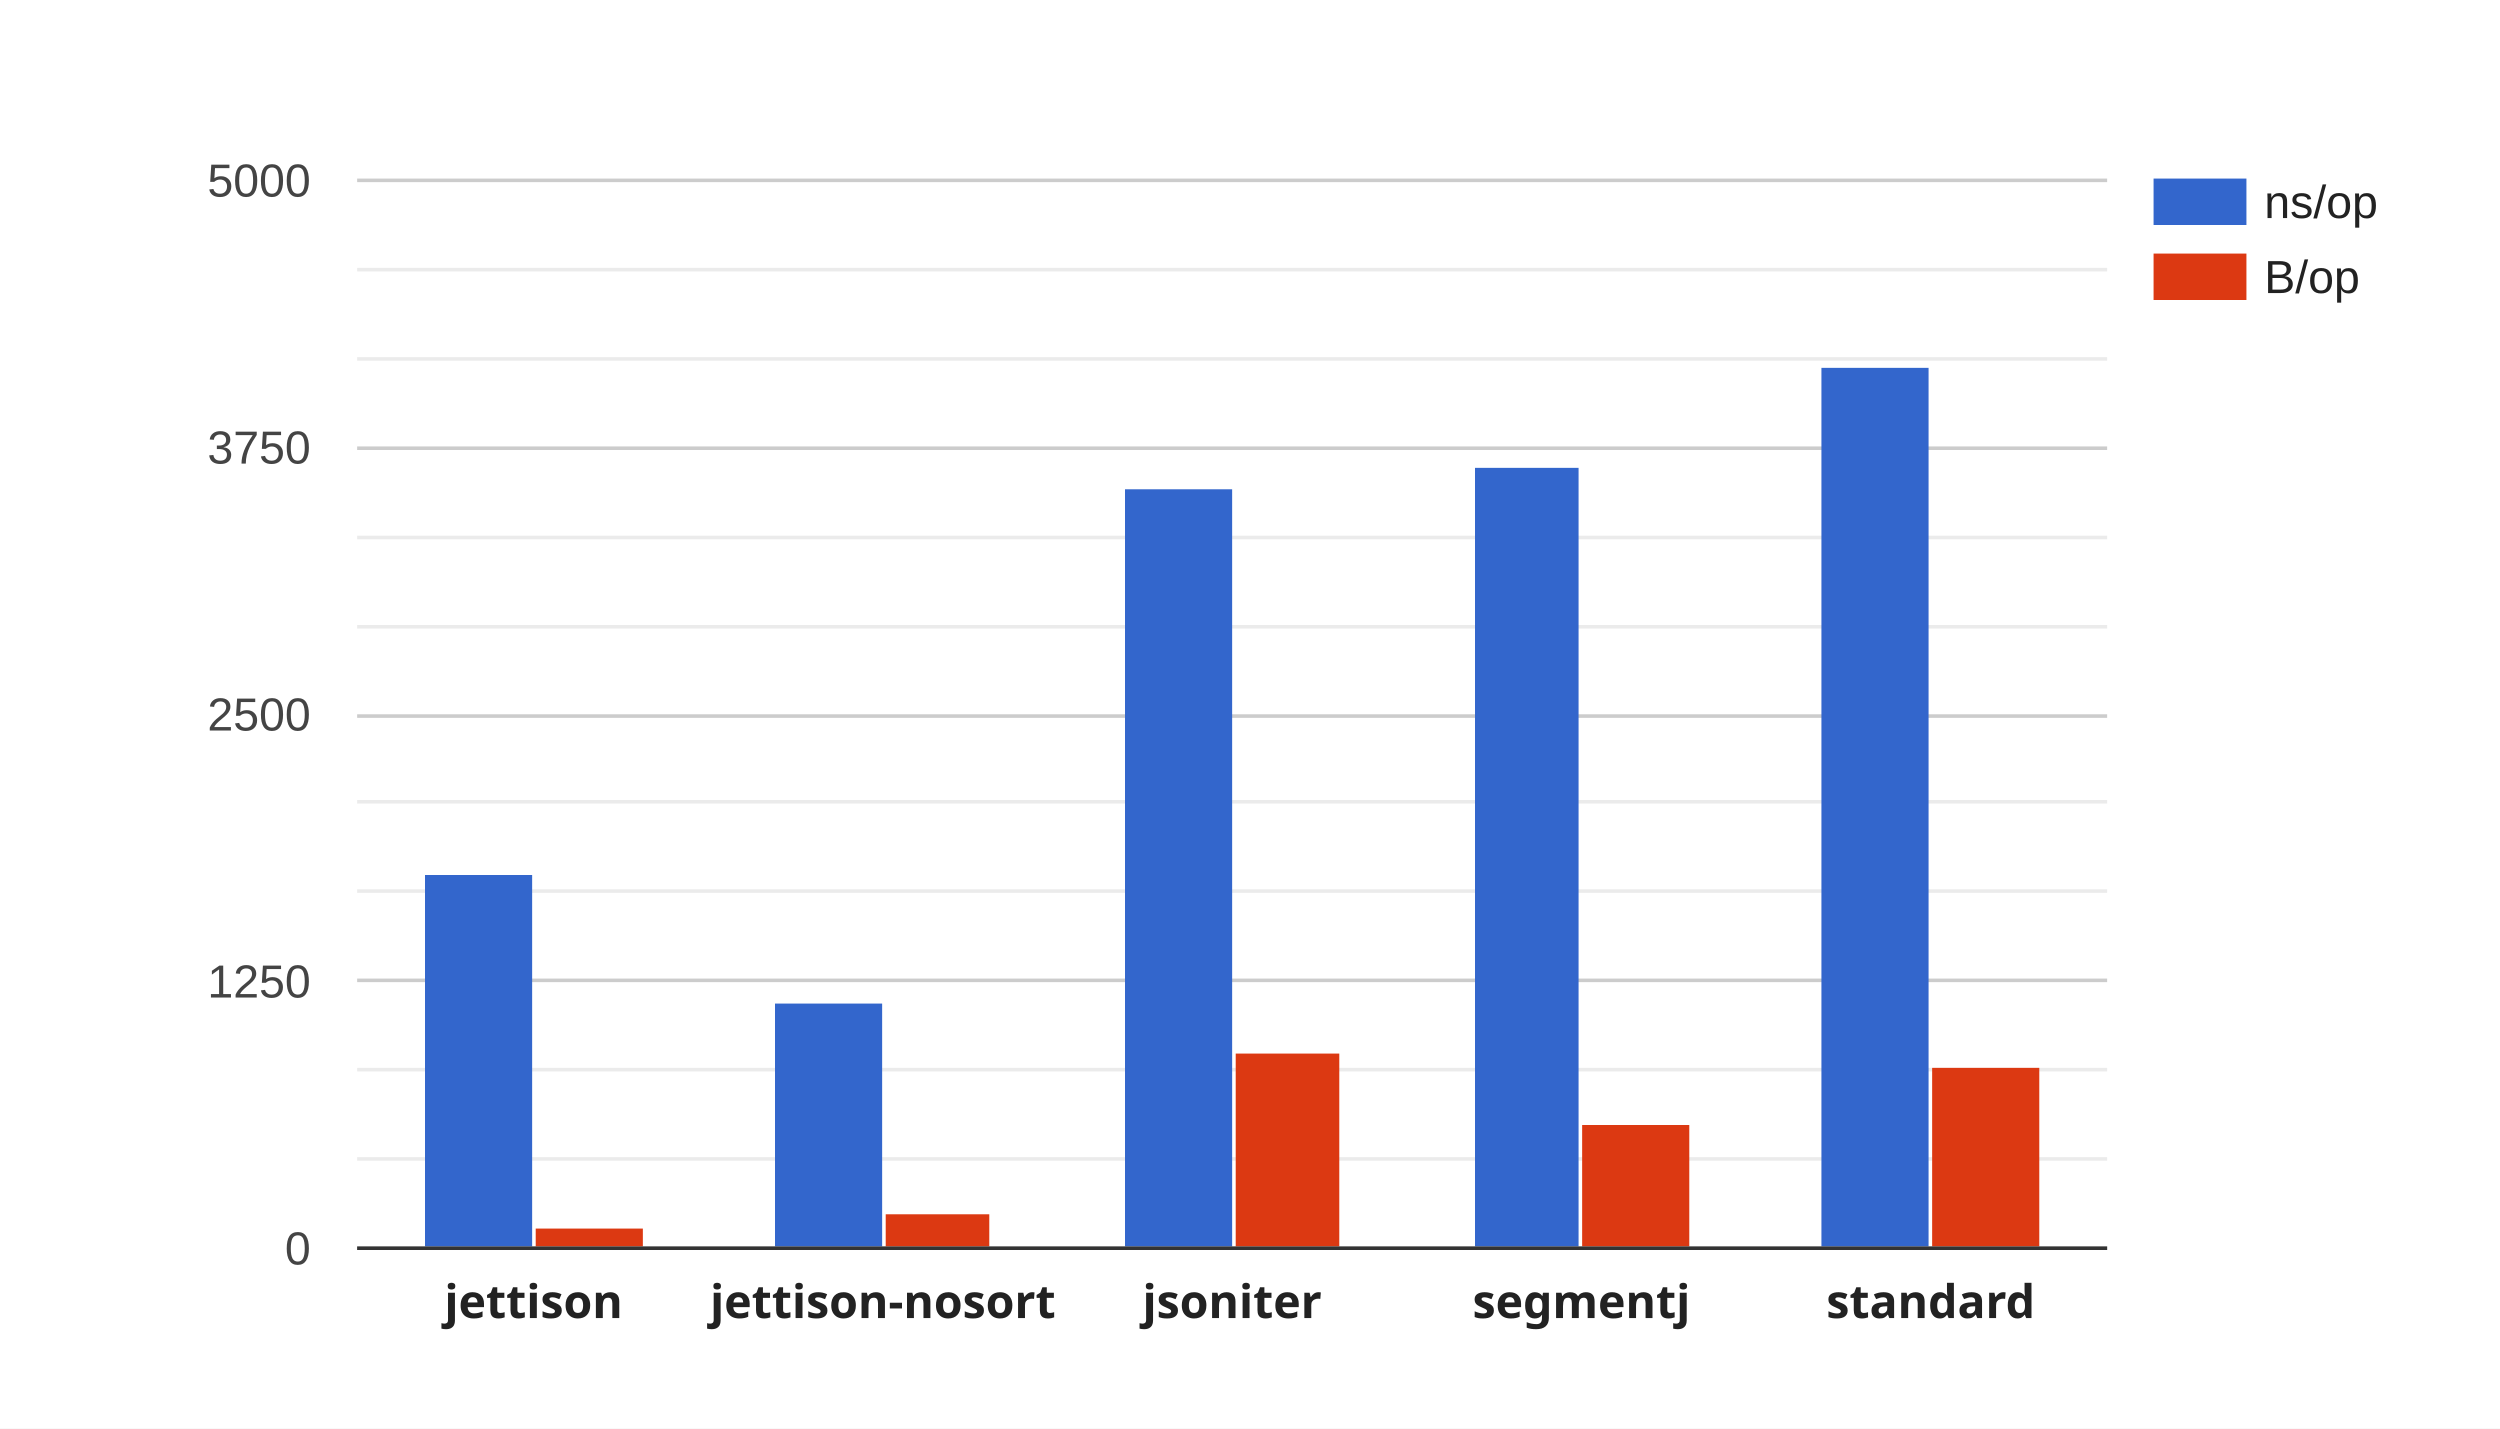
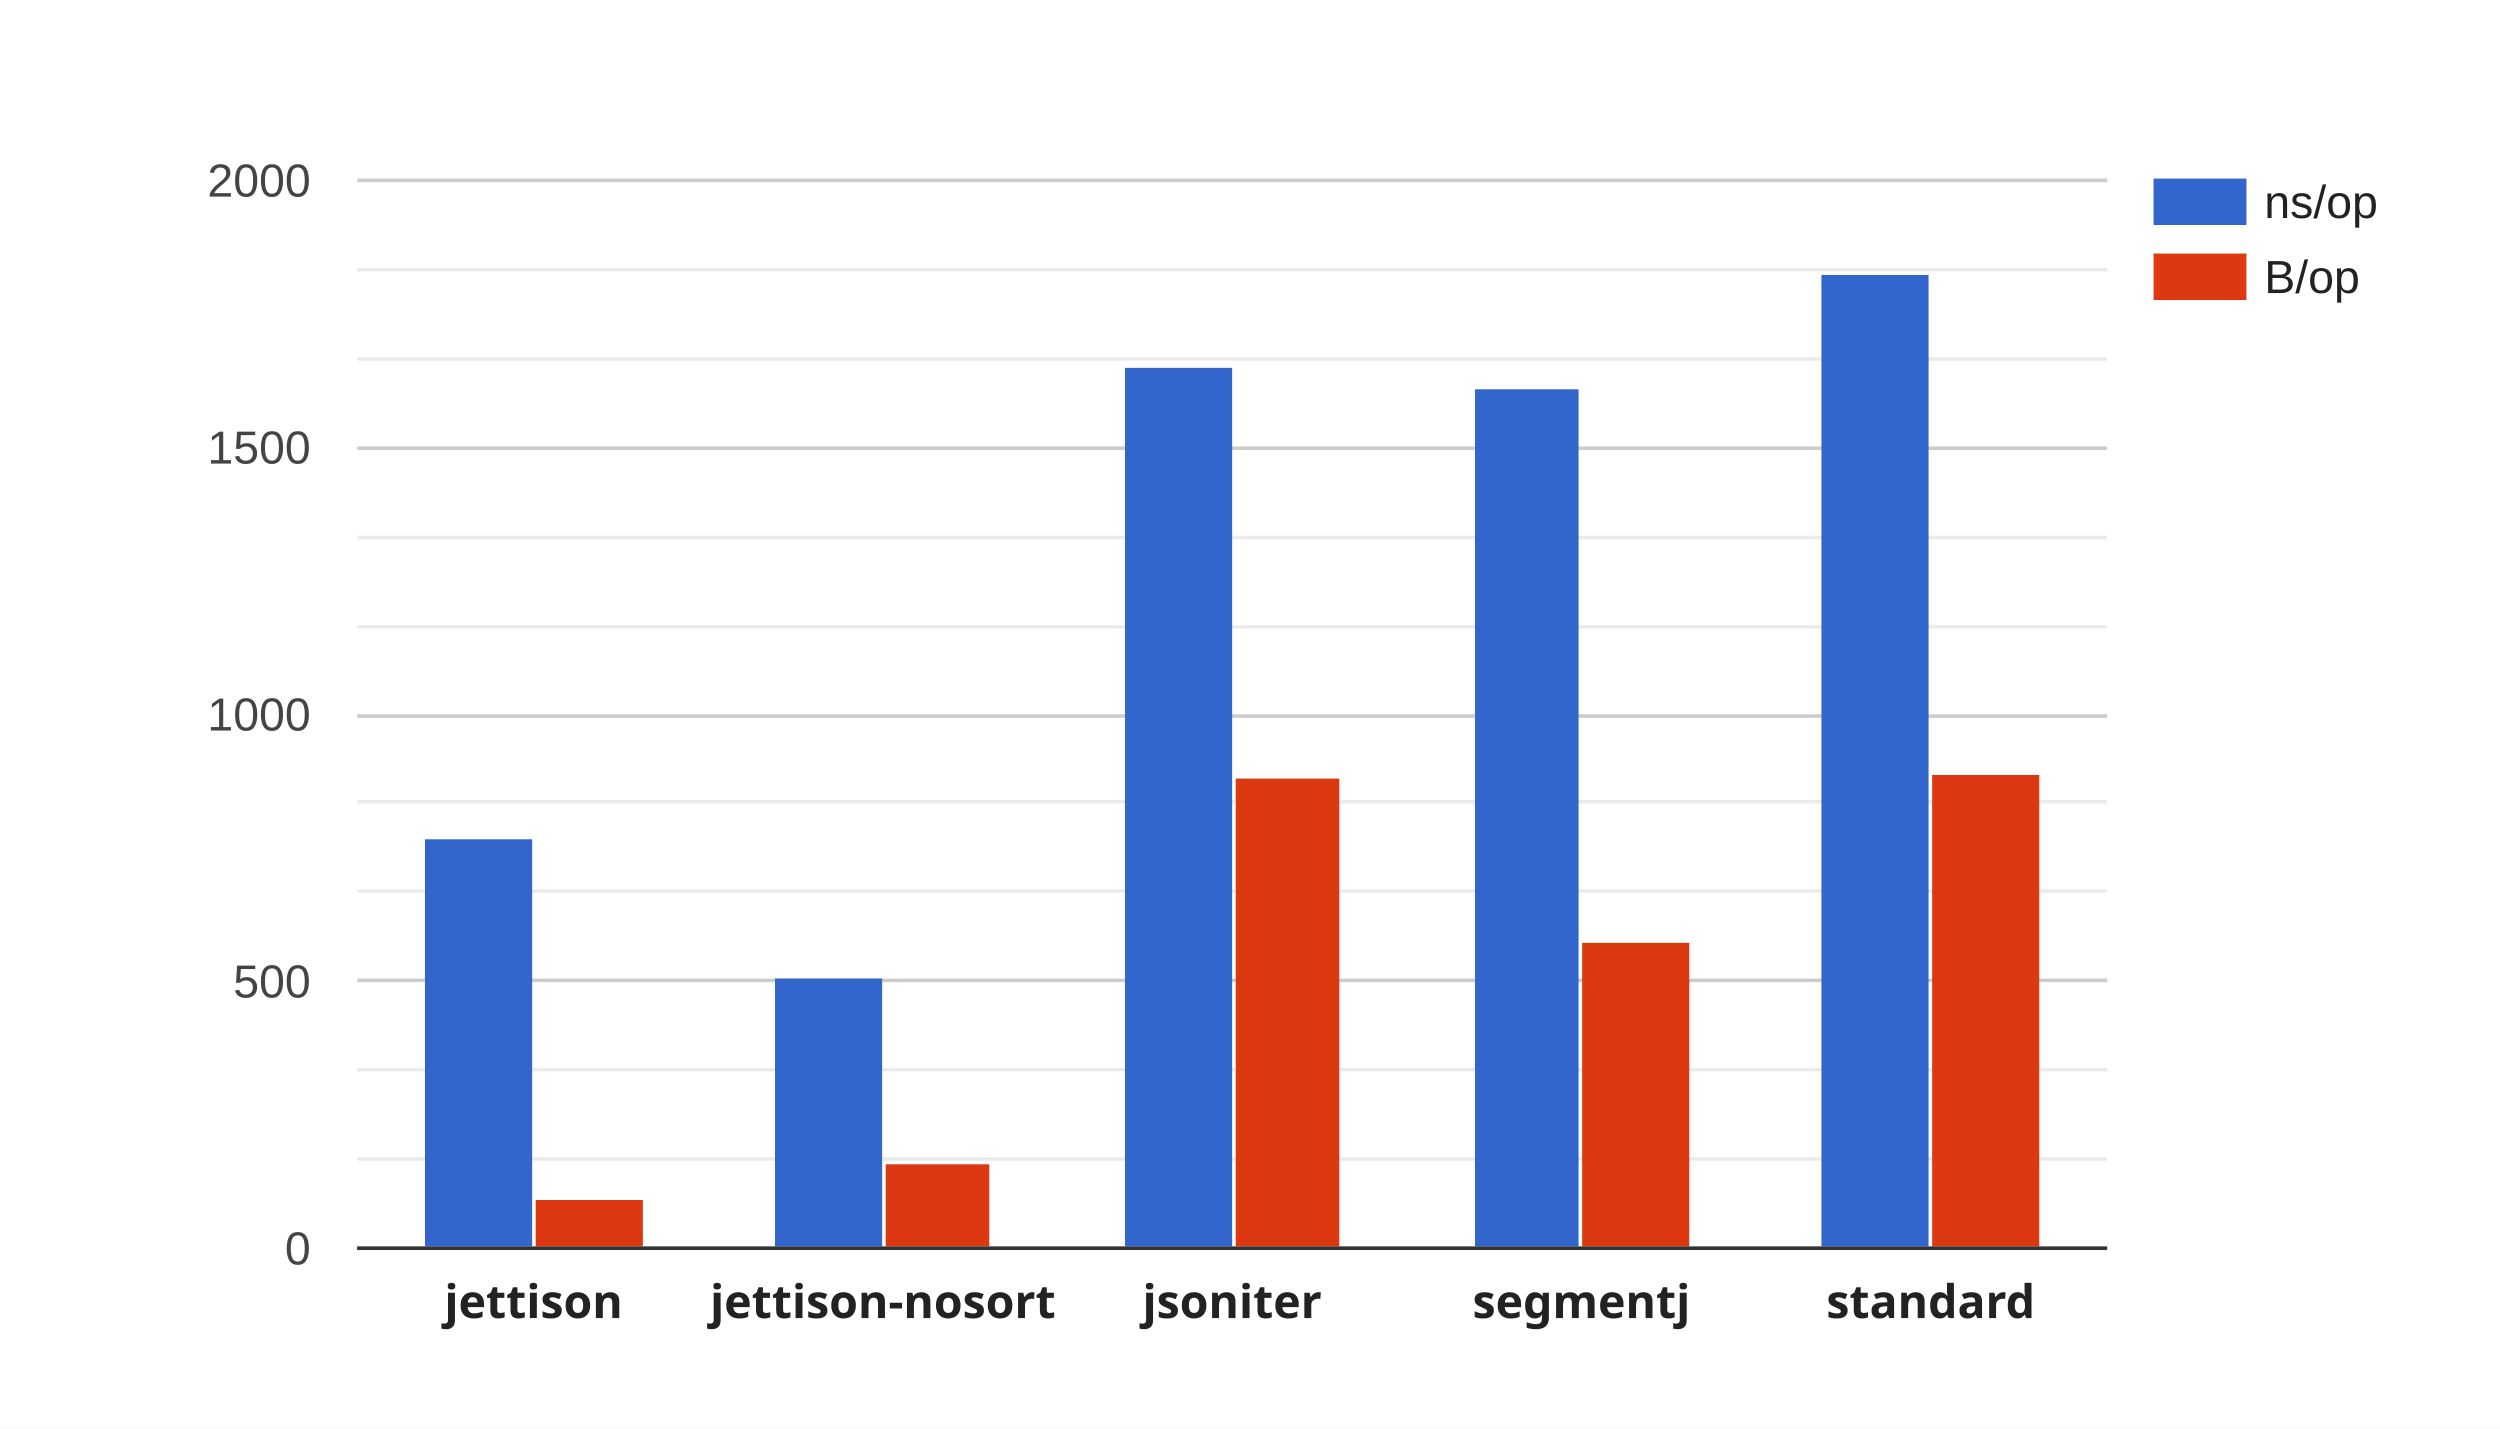
<svg xmlns="http://www.w3.org/2000/svg" width="700" height="400">
  <path fill="#fff" d="M0 0h700v400H0z" />
  <path fill="none" d="M603 50h84v34h-84z" />
  <path fill="none" d="M603 50h84v13h-84z" />
  <text x="634" y="61.05" fill="#222" stroke-width="0" font-family="Arial" font-size="13">ns/op</text>
  <path fill="#36c" d="M603 50h26v13h-26z" />
  <g>
    <path fill="none" d="M603 71h84v13h-84z" />
    <text x="634" y="82.05" fill="#222" stroke-width="0" font-family="Arial" font-size="13">B/op</text>
    <path fill="#dc3912" d="M603 71h26v13h-26z" />
  </g>
  <g>
    <path fill="none" d="M100 50h490v300H100z" />
    <g>
      <path fill="#ccc" d="M100 349h490v1H100zM100 274h490v1H100zM100 200h490v1H100zM100 125h490v1H100zM100 50h490v1H100z" />
      <path fill="#ebebeb" d="M100 324h490v1H100zM100 299h490v1H100zM100 249h490v1H100zM100 224h490v1H100zM100 175h490v1H100zM100 150h490v1H100zM100 100h490v1H100zM100 75h490v1H100z" />
      <g>
-         <path fill="#36c" d="M119 245h30v104h-30zM217 281h30v68h-30zM315 137h30v212h-30zM413 131h29v218h-29zM510 103h30v246h-30z" />
-         <path fill="#dc3912" d="M150 344h30v5h-30zM248 340h29v9h-29zM346 295h29v54h-29zM443 315h30v34h-30zM541 299h30v50h-30z" />
+         <path fill="#36c" d="M119 235h30v114h-30zM217 274h30v75h-30zM315 103h30v246h-30zM413 109h29v240h-29zM510 77h30v272h-30z" />
+         <path fill="#dc3912" d="M150 336h30v13h-30zM248 326h29v23h-29zM346 218h29v131h-29zM443 264h30v85h-30zM541 217h30v132h-30z" />
      </g>
      <g>
        <path fill="#333" d="M100 349h490v1H100z" />
      </g>
    </g>
    <text x="149.4" y="369.05" fill="#222" stroke-width="0" font-family="Input" font-size="13" font-weight="bold" text-anchor="middle">jettison</text>
    <text x="247.2" y="369.05" fill="#222" stroke-width="0" font-family="Input" font-size="13" font-weight="bold" text-anchor="middle">jettison-nosort</text>
    <text x="345" y="369.05" fill="#222" stroke-width="0" font-family="Input" font-size="13" font-weight="bold" text-anchor="middle">jsoniter</text>
    <text x="442.8" y="369.05" fill="#222" stroke-width="0" font-family="Input" font-size="13" font-weight="bold" text-anchor="middle">segmentj</text>
    <text x="540.6" y="369.05" fill="#222" stroke-width="0" font-family="Input" font-size="13" font-weight="bold" text-anchor="middle">standard</text>
    <text x="87" y="354.05" fill="#444" stroke-width="0" font-family="Arial" font-size="13" text-anchor="end">0</text>
-     <text x="87" y="279.3" fill="#444" stroke-width="0" font-family="Arial" font-size="13" text-anchor="end">1250</text>
-     <text x="87" y="204.55" fill="#444" stroke-width="0" font-family="Arial" font-size="13" text-anchor="end">2500</text>
-     <text x="87" y="129.8" fill="#444" stroke-width="0" font-family="Arial" font-size="13" text-anchor="end">3750</text>
-     <text x="87" y="55.05" fill="#444" stroke-width="0" font-family="Arial" font-size="13" text-anchor="end">5000</text>
+     <text x="87" y="279.3" fill="#444" stroke-width="0" font-family="Arial" font-size="13" text-anchor="end">500</text>
+     <text x="87" y="204.55" fill="#444" stroke-width="0" font-family="Arial" font-size="13" text-anchor="end">1000</text>
+     <text x="87" y="129.8" fill="#444" stroke-width="0" font-family="Arial" font-size="13" text-anchor="end">1500</text>
+     <text x="87" y="55.05" fill="#444" stroke-width="0" font-family="Arial" font-size="13" text-anchor="end">2000</text>
  </g>
</svg>
